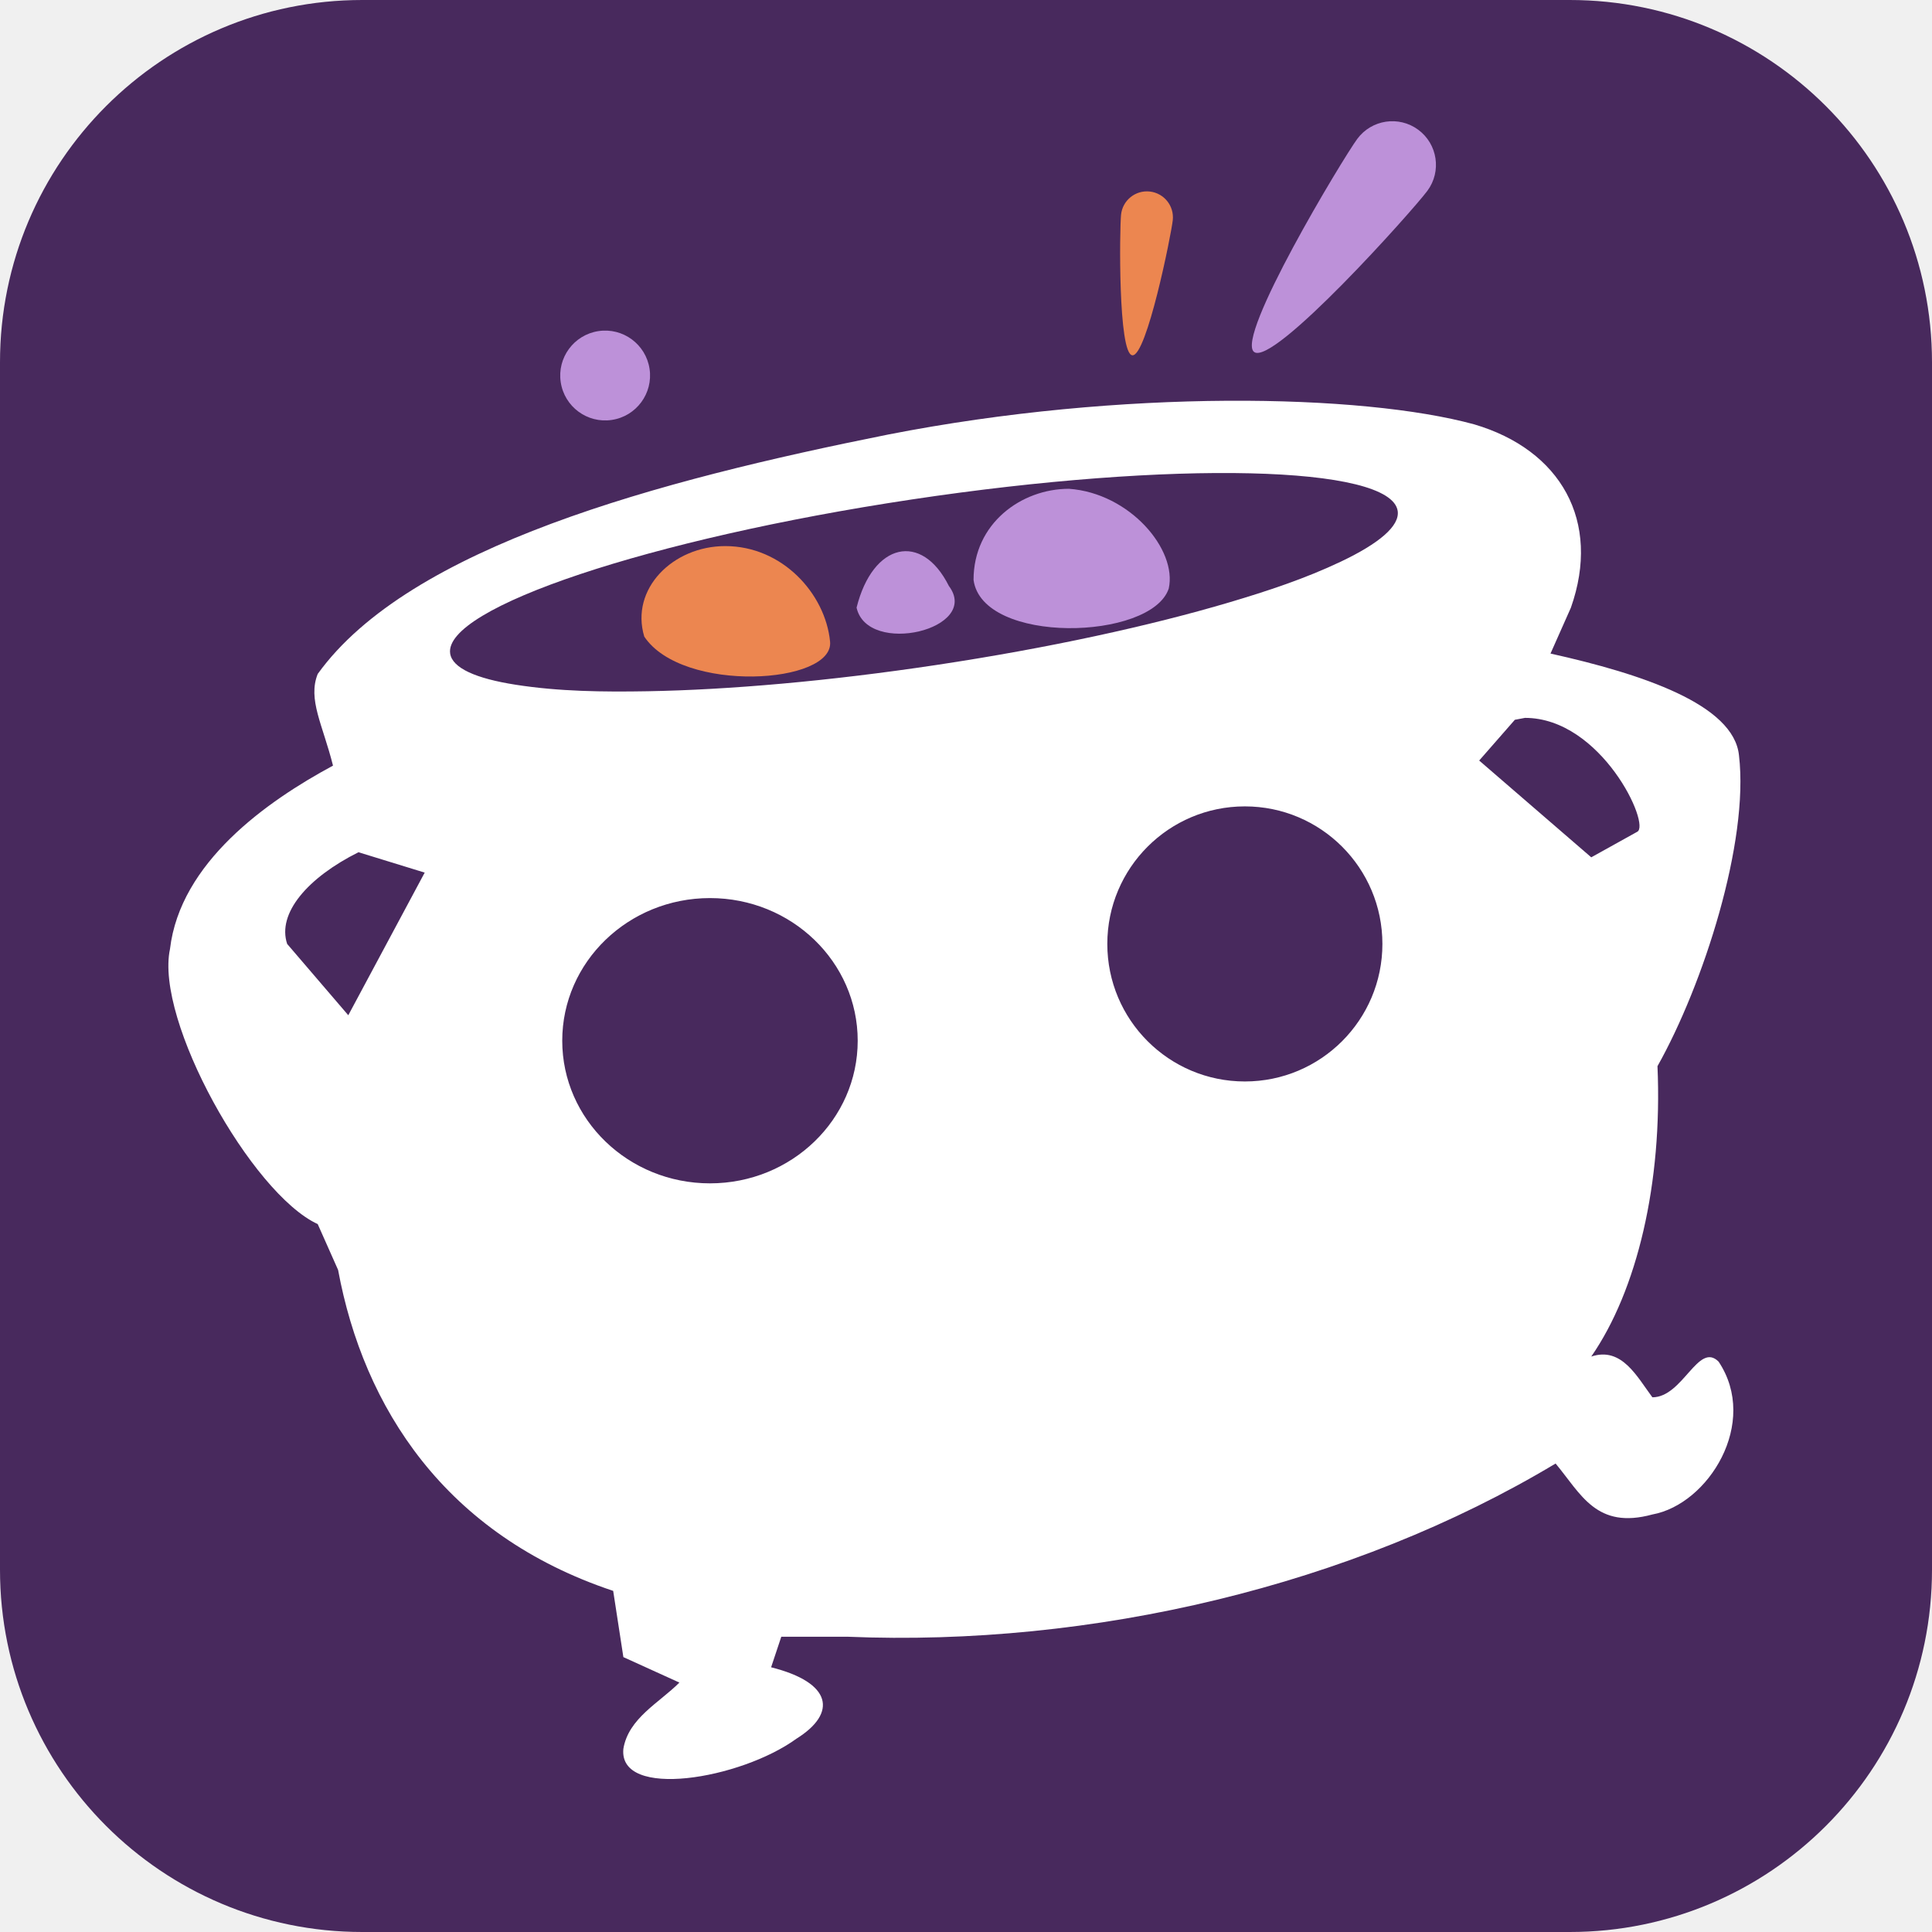
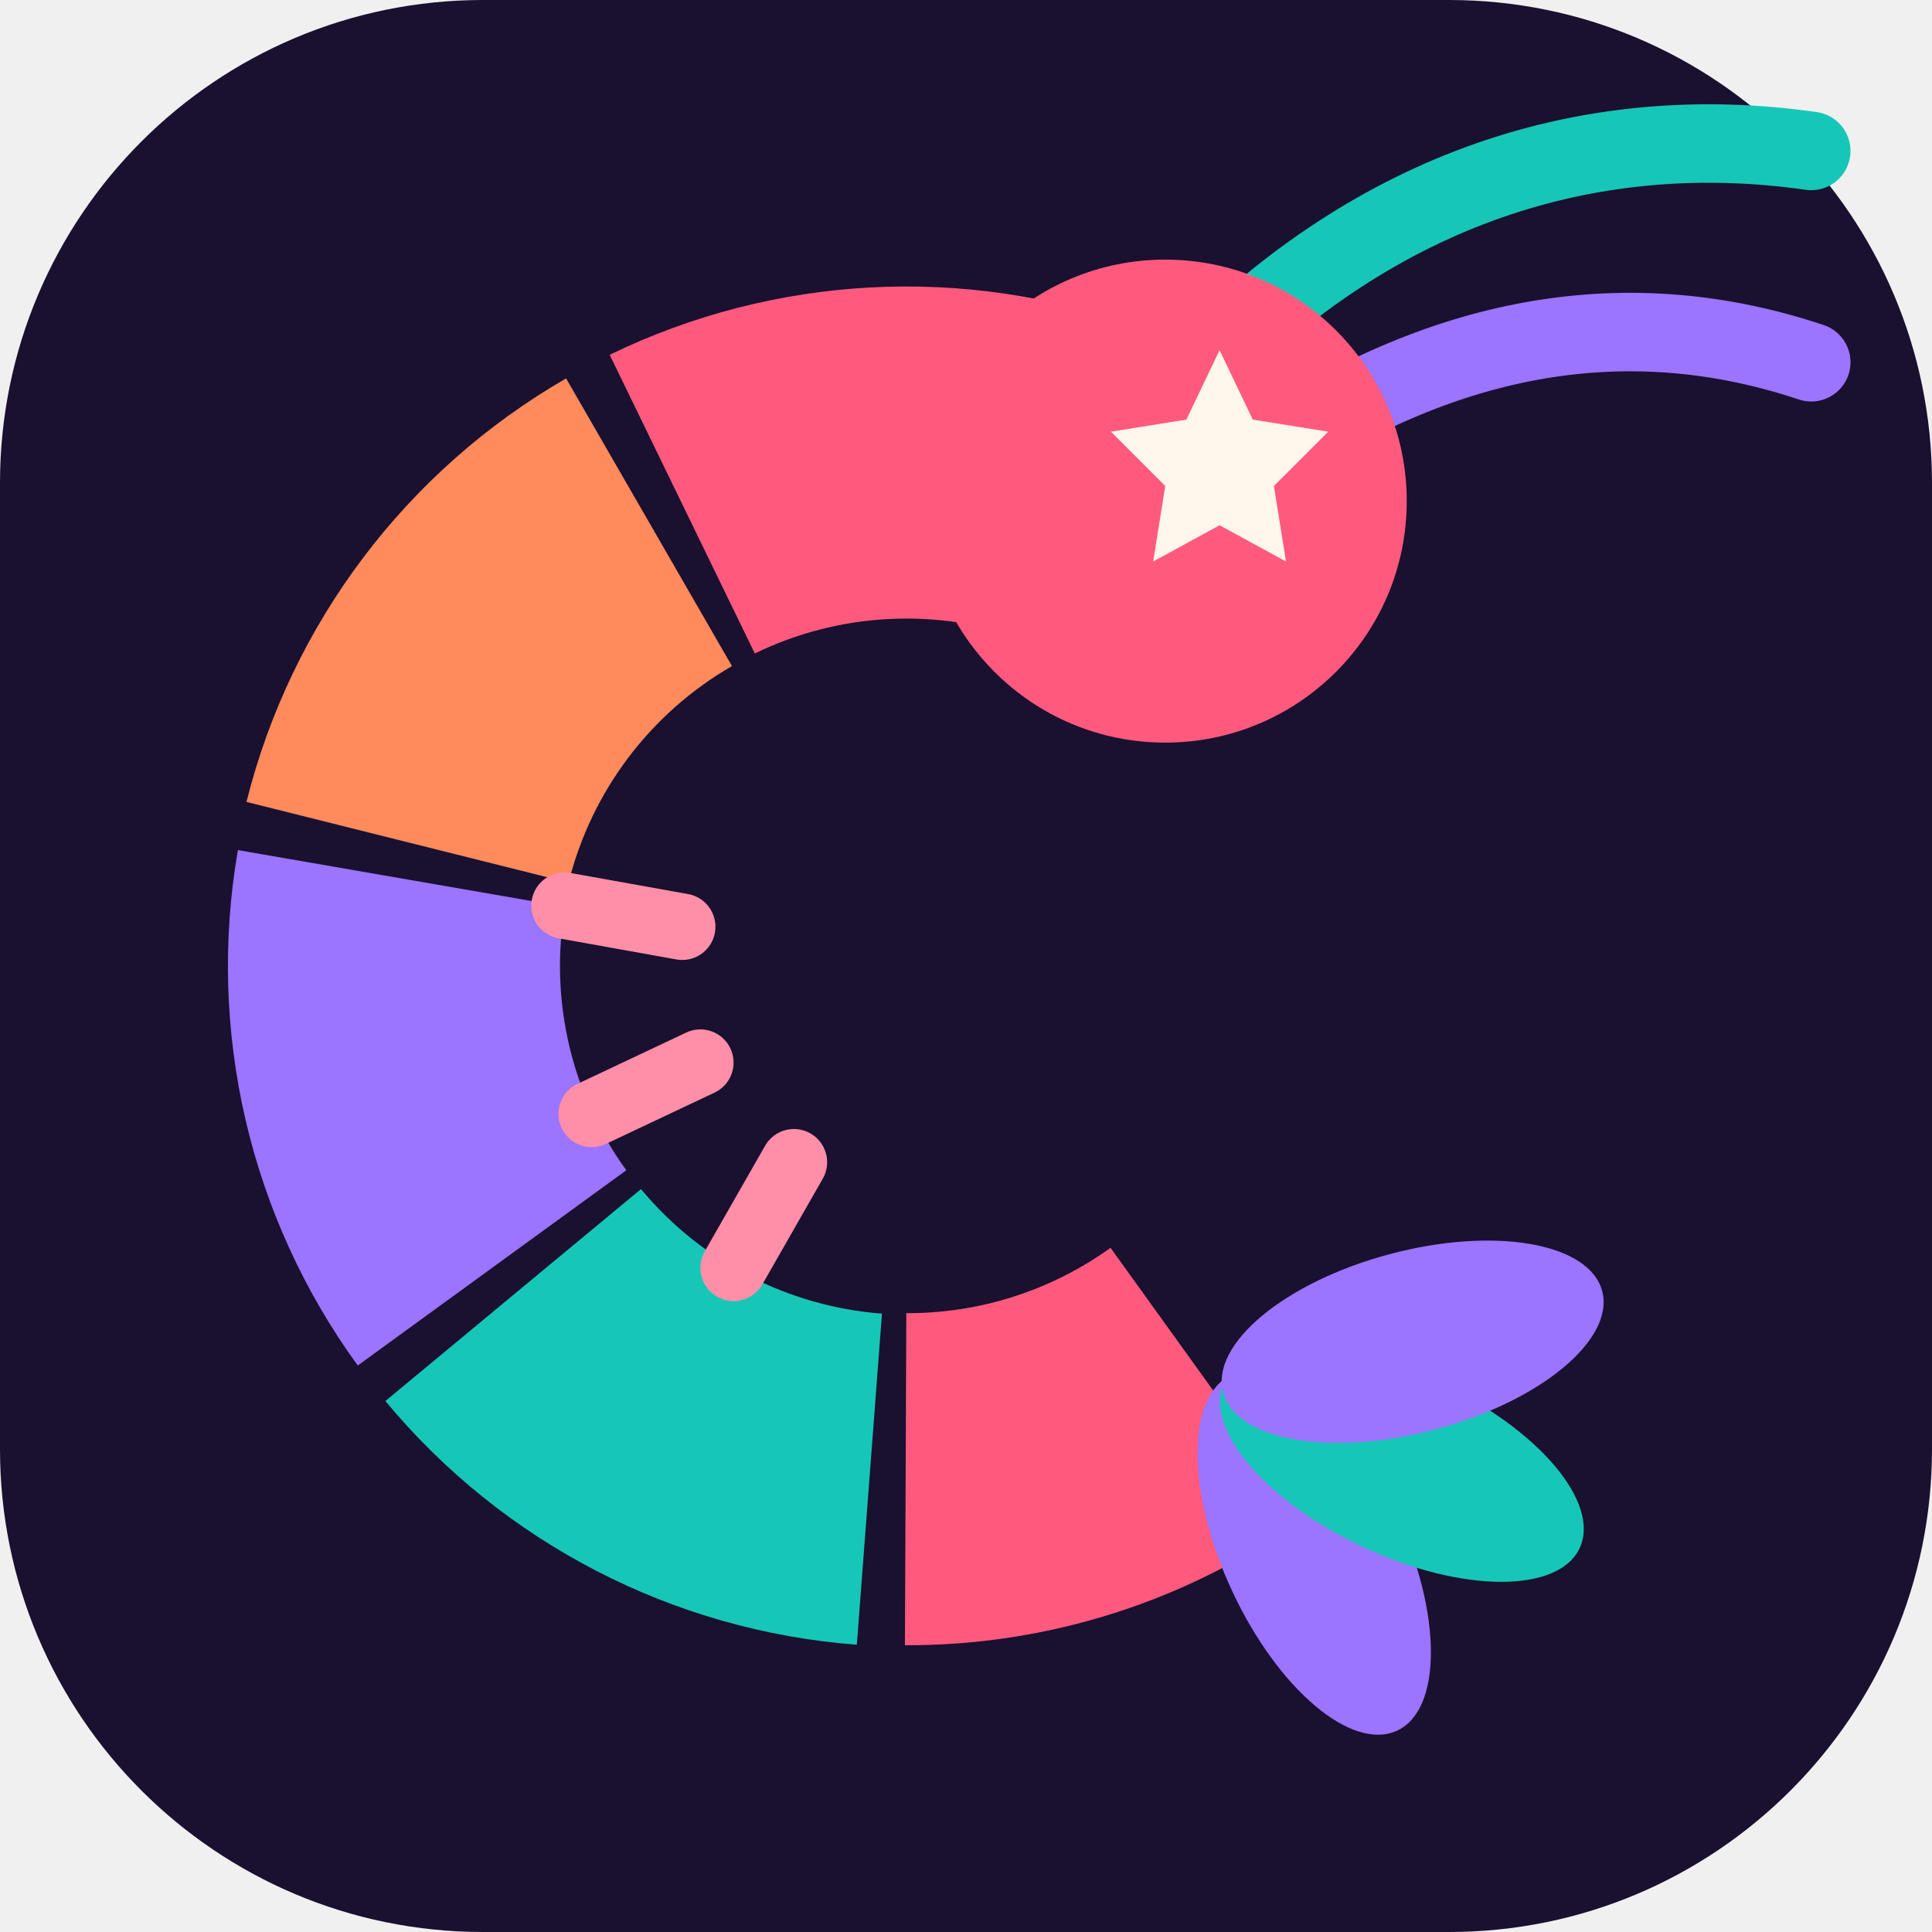
- <svg xmlns="http://www.w3.org/2000/svg" width="512" height="512" viewBox="0 0 512 512">
-   <g id="Layer_1" data-name="Layer 1">
-     <path id="Favicon_background___guide_mana.900__48295D___rounded_corners" data-name="Favicon background · guide mana.900 #48295D · rounded corners" d="M96 0 L416 0 C469.019 0 512 42.981 512 96 L512 416 C512 469.019 469.019 512 416 512 L96 512 C42.981 512 0 469.019 0 416 L0 96 C0 42.981 42.981 0 96 0 Z" fill="#48295d" />
-     <g id="Brewy___approved_mascot___dark" data-name="Brewy · approved mascot · dark">
-       <g id="Brewy___body__transparent_brew_and_organic_bubbles" data-name="Brewy · body, transparent brew and organic bubbles">
-         <path id="Brewy___cauldron___transparent_brew_and_eyes" data-name="Brewy · cauldron · transparent brew and eyes" d="M235.4 115.15 C297.5 103 360.95 104.35 390.65 112.45 C413.6 119.2 424.4 138.1 416.3 161.05 L410.9 173.2 C435.2 178.6 459.5 186.7 460.85 200.2 C463.55 223.15 451.4 260.95 439.25 282.55 C440.6 313.6 433.85 341.95 421.7 359.5 C429.8 356.8 433.85 364.9 437.9 370.3 C446 370.3 450.05 355.45 455.45 360.85 C466.25 377.05 452.75 398.65 437.9 401.35 C423.05 405.4 419 395.95 412.25 387.85 C358.25 420.25 289.4 436.45 224.6 433.75 L207.05 433.75 L204.35 441.85 C220.55 445.9 221.9 454 211.1 460.75 C196.25 471.55 163.85 476.95 165.2 463.45 C166.55 455.35 174.65 451.3 180.05 445.9 L165.2 439.15 L162.5 421.6 C117.95 406.75 96.35 373 89.6 336.55 L84.2 324.4 C66.65 316.3 41 270.4 45.05 251.5 C47.75 228.55 70.7 212.35 88.25 202.9 C85.55 192.1 81.5 185.35 84.2 178.6 C108.5 144.85 174.65 127.3 235.4 115.15 Z M171.628 183.187 C193.122 182.81 219.646 180.515 248.151 176.225 C277.851 171.754 304.851 165.844 325.894 159.598 C335.913 156.624 345.904 153.324 355.343 148.836 C365.463 144.023 370.999 139.379 370.4 135.4 C368.578 123.292 310.889 121.937 241.55 132.375 C172.21 142.812 117.478 161.091 119.3 173.2 C119.881 177.051 126.13 179.811 136.592 181.452 C148.144 183.265 159.937 183.393 171.628 183.187 Z M401.45 190.75 L392 201.55 L421.7 227.2 L433.85 220.45 C437.612 218.739 424.387 190.245 404.137 190.245 Z M329.9 213.7 C309.769 213.7 293.45 230.019 293.45 250.15 C293.45 270.281 309.769 286.6 329.9 286.6 C350.031 286.6 366.35 270.281 366.35 250.15 C366.35 230.019 350.031 213.7 329.9 213.7 Z M95 225.85 C81.5 232.6 73.4 242.05 76.1 250.15 L92.3 269.05 L112.55 231.25 Z M188.15 238 C166.528 238 149 254.924 149 275.8 C149 296.676 166.528 313.6 188.15 313.6 C209.772 313.6 227.3 296.676 227.3 275.8 C227.3 254.924 209.772 238 188.15 238 Z" fill="#ffffff" />
-         <path id="Brewy___primary_organic_bubble" data-name="Brewy · primary organic bubble" d="M192.198 144.718 C178.311 144.718 166.95 156.08 170.737 168.704 C180.836 183.853 221.233 181.328 219.971 169.966 C218.709 157.342 207.347 144.718 192.198 144.718 Z" fill="#ec8650" />
-         <path id="Brewy___secondary_organic_bubble" data-name="Brewy · secondary organic bubble" d="M283.29 129.534 C270.645 129.534 258 138.73 258 153.674 C260.299 170.917 305.131 169.767 309.729 155.973 C312.028 145.627 299.383 130.683 283.29 129.534 Z" fill="#bd91d9" />
-         <path id="Brewy___floating_secondary_bubble" data-name="Brewy · floating secondary bubble" d="M172.139 97.744 C173.118 104.244 168.641 110.308 162.141 111.285 C155.64 112.264 149.576 107.787 148.599 101.287 C147.62 94.786 152.097 88.724 158.597 87.745 C165.098 86.766 171.16 91.243 172.139 97.744 Z" fill="#bd91d9" />
-         <path id="Brewy___secondary_splash" data-name="Brewy · secondary splash" d="M359.683 36.819 C363.475 31.682 370.713 30.592 375.85 34.386 C380.986 38.178 382.075 45.416 378.283 50.552 C374.491 55.688 337.5 97.078 332.363 93.284 C327.226 89.492 355.891 41.956 359.683 36.819 Z" fill="#bd91d9" />
-         <path id="Brewy___primary_splash" data-name="Brewy · primary splash" d="M297.093 56.879 C297.493 53.094 300.887 50.351 304.671 50.752 C308.456 51.153 311.2 54.545 310.799 58.33 C310.399 62.115 303.864 94.554 300.08 94.153 C296.293 93.753 296.693 60.664 297.093 56.879 Z" fill="#ec8650" />
-         <path id="Brewy___small_secondary_organic_bubble" data-name="Brewy · small secondary organic bubble" d="M227 161.031 C229.877 173.977 260.086 166.785 251.455 155.277 C244.262 140.891 231.316 143.768 227 161.031 Z" fill="#bd91d9" />
-       </g>
-     </g>
+ <svg xmlns="http://www.w3.org/2000/svg" viewBox="0 0 64 64">
+   <rect width="64" height="64" rx="16" fill="#1A1030" />
+   <path d="M40 12C46 6 53 4 60 5" fill="none" stroke="#16C7B7" stroke-width="2.6" stroke-linecap="round" />
+   <path d="M42 15C48 11 54 10 60 12" fill="none" stroke="#9B74FF" stroke-width="2.6" stroke-linecap="round" />
+   <g fill="none" stroke-width="11">
+     <path d="M35.8 16A17 17 0 0 0 22.6 16.7" stroke="#FF5A7E" />
+     <path d="M21.5 17.3A17 17 0 0 0 13.5 27.9" stroke="#FF8A5C" />
+     <path d="M13.3 29.1A17 17 0 0 0 16.3 42" stroke="#9B74FF" />
+     <path d="M17 42.9A17 17 0 0 0 28.8 49" stroke="#16C7B7" />
+     <path d="M30 49A17 17 0 0 0 40 45.8" stroke="#FF5A7E" />
  </g>
+   <g fill="none" stroke="#FF8FA8" stroke-width="2.2" stroke-linecap="round">
+     <path d="M18.7 30L22.6 30.7" />
+     <path d="M19.6 36.9L23.2 35.2" />
+     <path d="M24.3 42L26.3 38.5" />
+   </g>
+   <ellipse cx="41" cy="52" rx="3" ry="6.5" fill="#9B74FF" transform="rotate(-25 41 46)" />
+   <ellipse cx="41" cy="52" rx="3" ry="6.5" fill="#16C7B7" transform="rotate(-65 41 46)" />
+   <ellipse cx="41" cy="52" rx="3" ry="6.5" fill="#9B74FF" transform="rotate(-105 41 46)" />
+   <circle cx="38.6" cy="16.6" r="8" fill="#FF5A7E" />
+   <path d="M40.4 11.6l1.1 2.3 2.5.4-1.8 1.8.4 2.5-2.2-1.2-2.2 1.2.4-2.5-1.8-1.8 2.5-.4z" fill="#FFF6EC" />
</svg>
